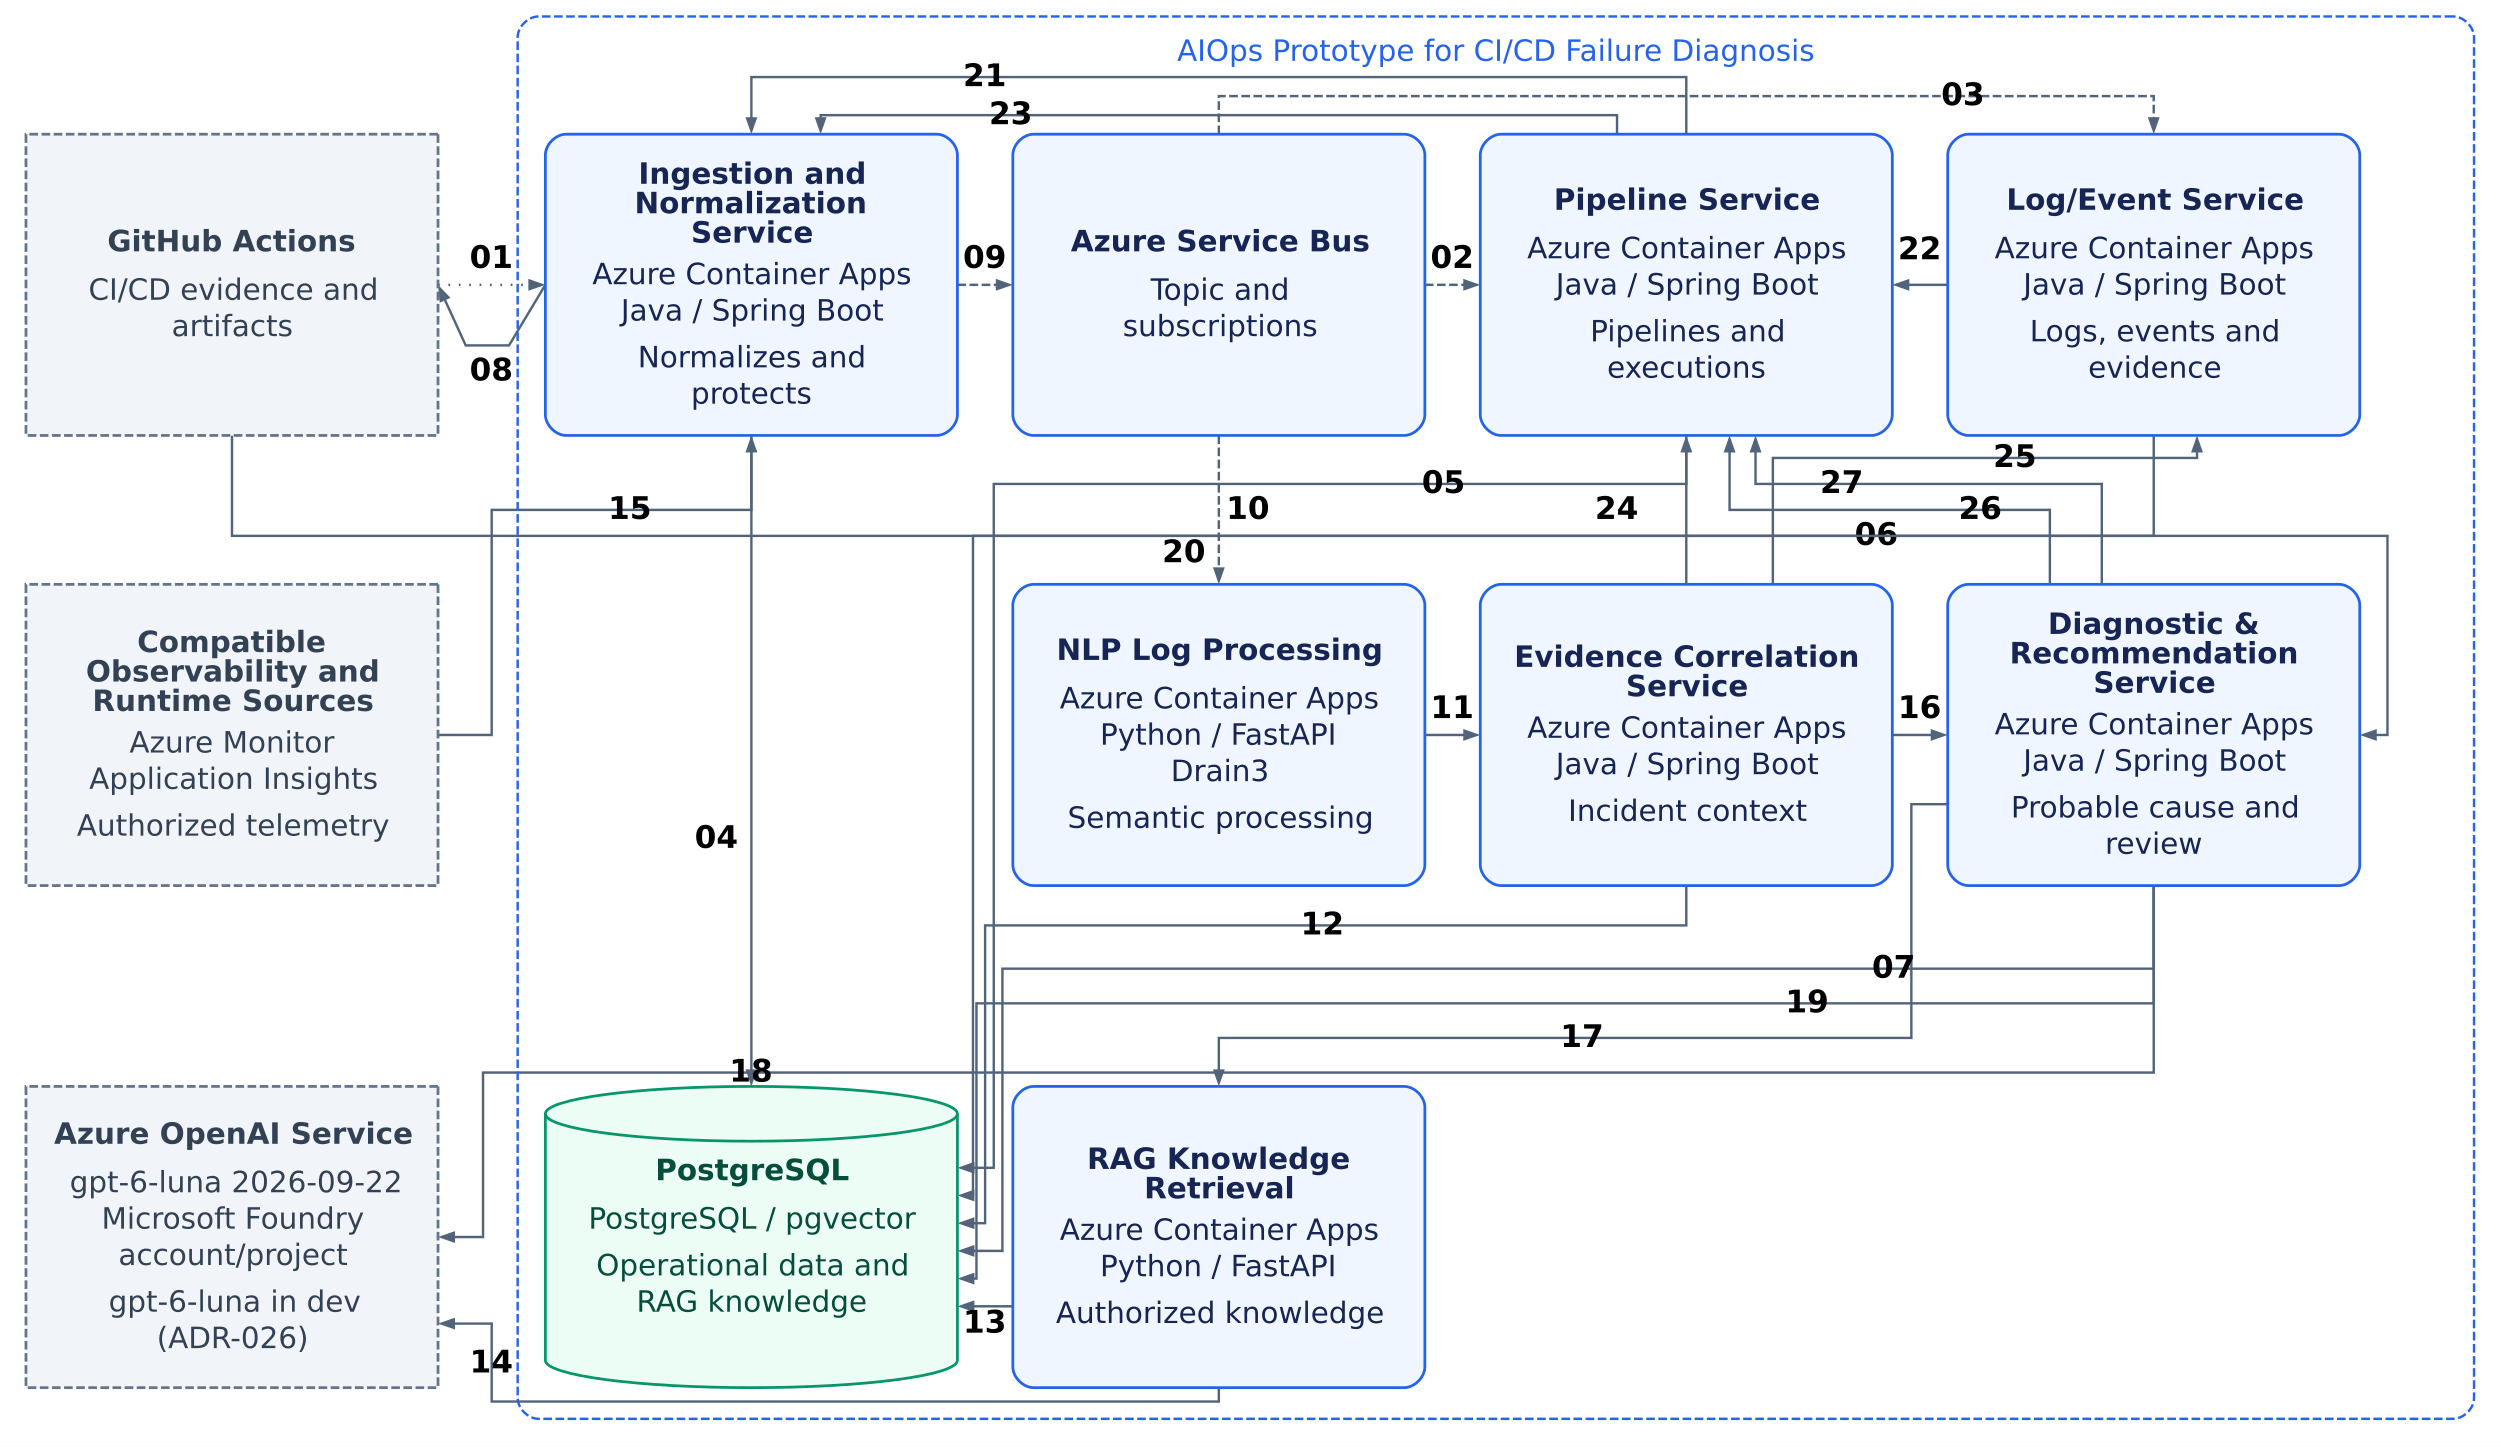
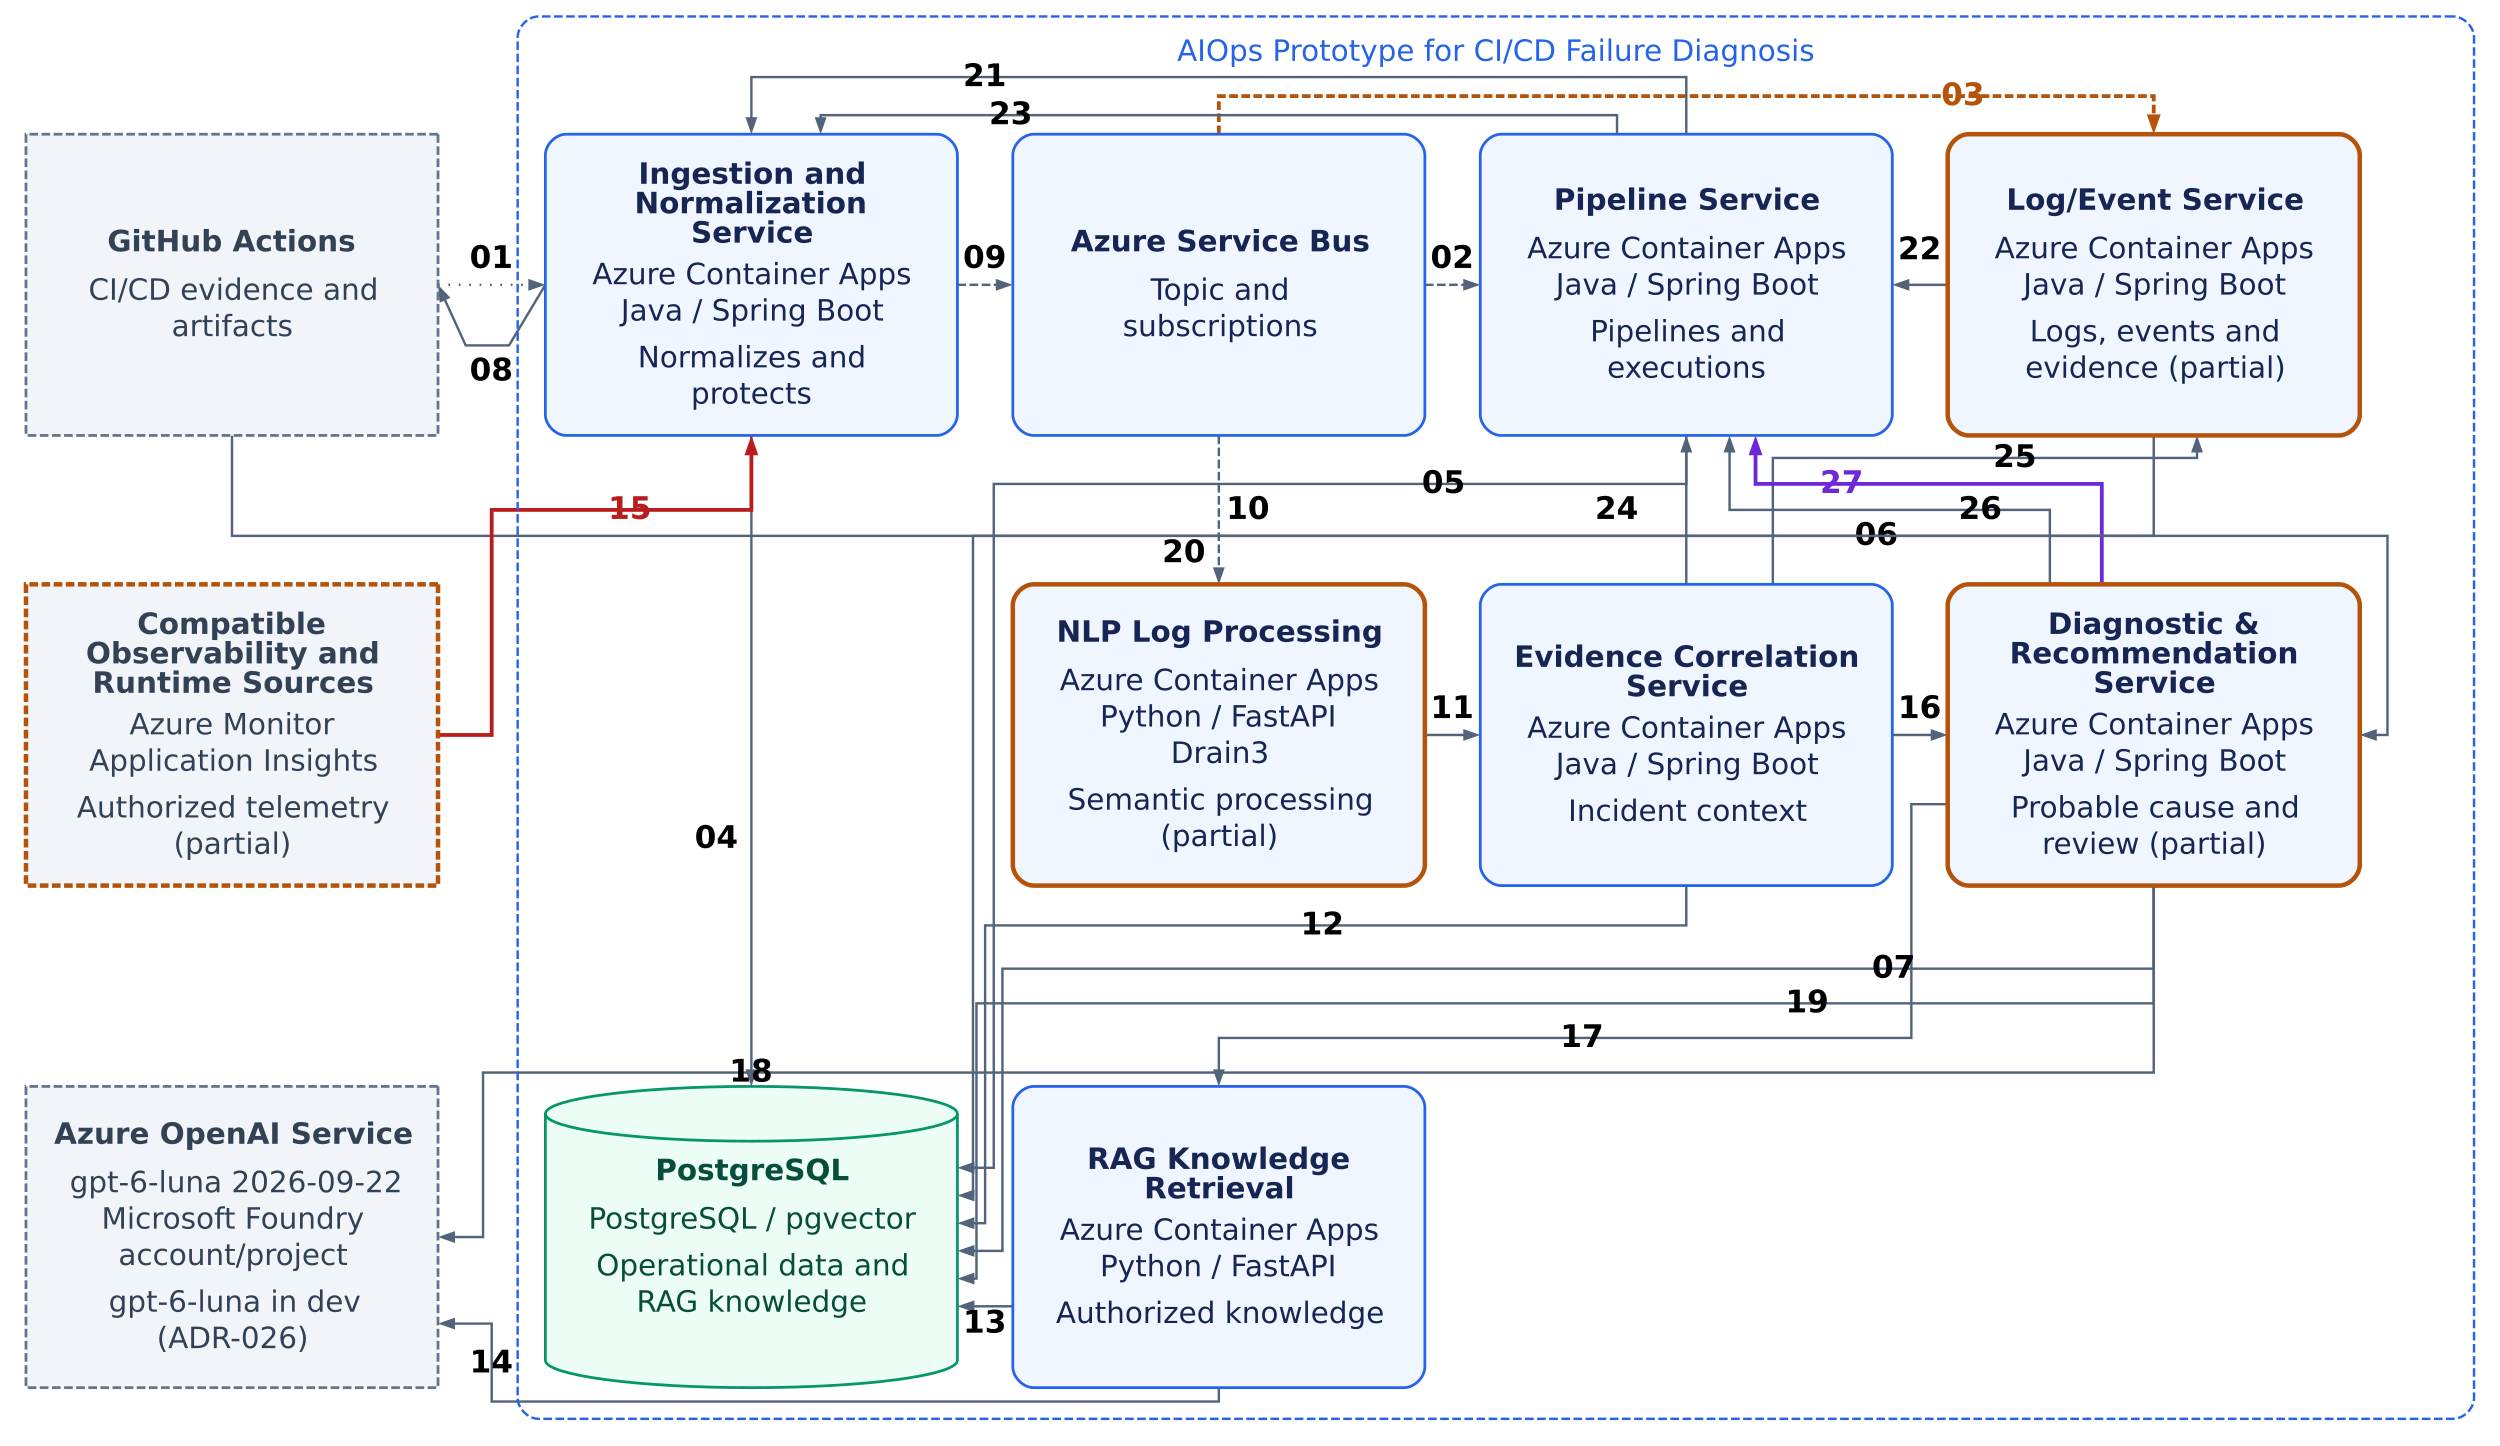
<svg xmlns="http://www.w3.org/2000/svg" xmlns:xlink="http://www.w3.org/1999/xlink" width="24.21cm" height="14.00cm" viewBox="0.00 0.00 1444.00 835.00">
  <g id="graph0" class="graph" transform="scale(1 1) rotate(0) translate(-16 959.5)">
    <polygon fill="white" stroke="none" points="16,-124.5 16,-959.5 1460,-959.5 1460,-124.5 16,-124.5" />
    <g id="rel_ingestion_service_bus" class="edge">
      <g id="a_rel_ingestion_service_bus">
        <a xlink:title="09: Publishes normalized and protected evidence (Azure Service Bus)">
          <path fill="none" stroke="#52647a" stroke-width="1.4" stroke-dasharray="5,2" d="M569,-795C577,-795 585,-795 593,-795" />
          <polygon fill="#52647a" stroke="#52647a" stroke-width="1.4" points="591.88,-797.45 598.88,-795 591.88,-792.55 591.88,-797.45" />
        </a>
      </g>
      <text xml:space="preserve" text-anchor="start" x="572.25" y="-804.77" font-family="DejaVu Sans" font-weight="bold" font-size="18.00">09</text>
    </g>
    <g id="rel_ingestion_postgresql_connector_metadata" class="edge">
      <g id="a_rel_ingestion_postgresql_connector_metadata">
        <a xlink:title="04: Persists connector metadata and durable capture/publication ledger with temporary protected output bytes; no credential values (PostgreSQL)">
          <path fill="none" stroke="#52647a" stroke-width="1.4" d="M450,-708C450,-585.33 450,-462.67 450,-340" />
          <polygon fill="#52647a" stroke="#52647a" stroke-width="1.4" points="452.45,-341.12 450,-334.12 447.55,-341.12 452.45,-341.12" />
        </a>
      </g>
      <text xml:space="preserve" text-anchor="start" x="417.25" y="-469.77" font-family="DejaVu Sans" font-weight="bold" font-size="18.00">04</text>
    </g>
    <g id="rel_ingestion_github_actions_read" class="edge">
      <g id="a_rel_ingestion_github_actions_read">
-         <a xlink:title="08: Retrieves authorized logs, artifacts and metadata (GitHub API/HTTPS)">
+         <a xlink:title="08: Retrieves authorized run metadata, jobs and logs (GitHub API/HTTPS)">
          <path fill="none" stroke="#52647a" stroke-width="1.4" d="M331,-795C324,-783.33 317,-771.67 310,-760 301.67,-760 293.33,-760 285,-760 280.77,-769.24 276.55,-778.48 272.33,-787.72" />
          <polygon fill="#52647a" stroke="#52647a" stroke-width="1.4" points="270.56,-785.69 269.88,-793.07 275.02,-787.73 270.56,-785.69" />
        </a>
      </g>
      <text xml:space="preserve" text-anchor="start" x="287.25" y="-739.77" font-family="DejaVu Sans" font-weight="bold" font-size="18.00">08</text>
    </g>
    <g id="rel_service_bus_pipeline_service" class="edge">
      <g id="a_rel_service_bus_pipeline_service">
        <a xlink:title="02: Delivers execution events to register pipeline context (Azure Service Bus)">
          <path fill="none" stroke="#52647a" stroke-width="1.4" stroke-dasharray="5,2" d="M839,-795C847,-795 855,-795 863,-795" />
          <polygon fill="#52647a" stroke="#52647a" stroke-width="1.4" points="861.88,-797.45 868.88,-795 861.88,-792.55 861.88,-797.45" />
        </a>
      </g>
      <text xml:space="preserve" text-anchor="start" x="842.25" y="-804.77" font-family="DejaVu Sans" font-weight="bold" font-size="18.00">02</text>
    </g>
    <g id="rel_service_bus_log_event_service" class="edge">
      <g id="a_rel_service_bus_log_event_service">
-         <a xlink:title="03: Delivers normalized evidence for registration and querying (Azure Service Bus)">
-           <path fill="none" stroke="#52647a" stroke-width="1.4" stroke-dasharray="5,2" d="M720,-882C720,-889.33 720,-896.67 720,-904 900,-904 1080,-904 1260,-904 1260,-899.33 1260,-894.67 1260,-890" />
-           <polygon fill="#52647a" stroke="#52647a" stroke-width="1.4" points="1262.45,-891.12 1260,-884.12 1257.55,-891.12 1262.45,-891.12" />
-         </a>
-       </g>
-       <text xml:space="preserve" text-anchor="start" x="1137.25" y="-898.77" font-family="DejaVu Sans" font-weight="bold" font-size="18.00">03</text>
+         <a xlink:title="03: Delivers normalized evidence for registration and querying (Azure Service Bus · partial)">
+           <path fill="none" stroke="#b45309" stroke-width="2.2" stroke-dasharray="5,2" d="M720,-882C720,-889.33 720,-896.67 720,-904 900,-904 1080,-904 1260,-904 1260,-899.33 1260,-894.67 1260,-890" />
+           <polygon fill="#b45309" stroke="#b45309" stroke-width="2.2" points="1262.45,-892.33 1260,-885.33 1257.55,-892.33 1262.45,-892.33" />
+         </a>
+       </g>
+       <text xml:space="preserve" text-anchor="start" x="1137.25" y="-898.77" font-family="DejaVu Sans" font-weight="bold" font-size="18.00" fill="#b45309">03</text>
    </g>
    <g id="rel_service_bus_nlp" class="edge">
      <g id="a_rel_service_bus_nlp">
        <a xlink:title="10: Delivers normalized events for processing (Azure Service Bus)">
          <path fill="none" stroke="#52647a" stroke-width="1.4" stroke-dasharray="5,2" d="M720,-708C720,-682 720,-656 720,-630" />
          <polygon fill="#52647a" stroke="#52647a" stroke-width="1.4" points="722.45,-631.12 720,-624.12 717.55,-631.12 722.45,-631.12" />
        </a>
      </g>
      <text xml:space="preserve" text-anchor="start" x="724.25" y="-659.77" font-family="DejaVu Sans" font-weight="bold" font-size="18.00">10</text>
    </g>
    <g id="rel_pipeline_ingestion_github_access" class="edge">
      <g id="a_rel_pipeline_ingestion_github_access">
        <a xlink:title="21: Requests verified user access and workflow metadata without GitHub credentials; synchronizes workflow capture scopes (REST/HTTPS)">
          <path fill="none" stroke="#52647a" stroke-width="1.4" d="M990,-882C990,-893 990,-904 990,-915 810,-915 630,-915 450,-915 450,-906.67 450,-898.33 450,-890" />
          <polygon fill="#52647a" stroke="#52647a" stroke-width="1.4" points="452.45,-891.12 450,-884.12 447.55,-891.12 452.45,-891.12" />
        </a>
      </g>
      <text xml:space="preserve" text-anchor="start" x="572.25" y="-909.77" font-family="DejaVu Sans" font-weight="bold" font-size="18.00">21</text>
    </g>
    <g id="rel_pipeline_ingestion_machine_scope" class="edge">
      <g id="a_rel_pipeline_ingestion_machine_scope">
        <a xlink:title="23: Verifies current machine permission for an exact protected evidence capture scope (REST/HTTPS)">
          <path fill="none" stroke="#52647a" stroke-width="1.4" d="M950,-882C950,-885.67 950,-889.33 950,-893 796.67,-893 643.33,-893 490,-893 490,-892 490,-891 490,-890" />
          <polygon fill="#52647a" stroke="#52647a" stroke-width="1.4" points="492.45,-891.12 490,-884.12 487.55,-891.12 492.45,-891.12" />
        </a>
      </g>
      <text xml:space="preserve" text-anchor="start" x="587.25" y="-887.77" font-family="DejaVu Sans" font-weight="bold" font-size="18.00">23</text>
    </g>
    <g id="rel_pipeline_service_postgresql" class="edge">
      <g id="a_rel_pipeline_service_postgresql">
        <a xlink:title="05: Persists pipelines, stages, states and execution metadata (PostgreSQL)">
          <path fill="none" stroke="#52647a" stroke-width="1.4" d="M990,-708C990,-698.67 990,-689.33 990,-680 856.67,-680 723.33,-680 590,-680 590,-548.33 590,-416.67 590,-285 585.67,-285 581.33,-285 577,-285" />
          <polygon fill="#52647a" stroke="#52647a" stroke-width="1.4" points="578.12,-282.55 571.12,-285 578.12,-287.45 578.12,-282.55" />
        </a>
      </g>
      <text xml:space="preserve" text-anchor="start" x="837.25" y="-674.77" font-family="DejaVu Sans" font-weight="bold" font-size="18.00">05</text>
    </g>
    <g id="rel_log_event_pipeline_operational_evidence" class="edge">
      <g id="a_rel_log_event_pipeline_operational_evidence">
        <a xlink:title="22: Checks committed operational membership before evidence registration (REST/HTTPS)">
          <path fill="none" stroke="#52647a" stroke-width="1.4" d="M1141,-795C1133,-795 1125,-795 1117,-795" />
          <polygon fill="#52647a" stroke="#52647a" stroke-width="1.4" points="1118.12,-792.55 1111.12,-795 1118.12,-797.45 1118.12,-792.55" />
        </a>
      </g>
      <text xml:space="preserve" text-anchor="start" x="1112.25" y="-809.77" font-family="DejaVu Sans" font-weight="bold" font-size="18.00">22</text>
    </g>
    <g id="rel_log_event_service_postgresql" class="edge">
      <g id="a_rel_log_event_service_postgresql">
        <a xlink:title="06: Persists and queries normalized evidence metadata and references (PostgreSQL)">
          <path fill="none" stroke="#52647a" stroke-width="1.4" d="M1260,-708C1260,-688.67 1260,-669.33 1260,-650 1032.67,-650 805.33,-650 578,-650 578,-523 578,-396 578,-269 577.67,-269 577.33,-269 577,-269" />
          <polygon fill="#52647a" stroke="#52647a" stroke-width="1.4" points="578.12,-266.55 571.12,-269 578.12,-271.45 578.12,-266.55" />
        </a>
      </g>
      <text xml:space="preserve" text-anchor="start" x="1087.25" y="-644.77" font-family="DejaVu Sans" font-weight="bold" font-size="18.00">06</text>
    </g>
    <g id="rel_nlp_correlation" class="edge">
      <g id="a_rel_nlp_correlation">
        <a xlink:title="11: Delivers logs and processed evidence for correlation (REST/HTTPS)">
          <path fill="none" stroke="#52647a" stroke-width="1.4" d="M839,-535C847,-535 855,-535 863,-535" />
          <polygon fill="#52647a" stroke="#52647a" stroke-width="1.4" points="861.88,-537.45 868.88,-535 861.88,-532.55 861.88,-537.45" />
        </a>
      </g>
      <text xml:space="preserve" text-anchor="start" x="842.25" y="-544.77" font-family="DejaVu Sans" font-weight="bold" font-size="18.00">11</text>
    </g>
    <g id="rel_correlation_pipeline_operational_references" class="edge">
      <g id="a_rel_correlation_pipeline_operational_references">
        <a xlink:title="24: Checks current scope and committed ORIGIN membership before correlation (REST/HTTPS)">
          <path fill="none" stroke="#52647a" stroke-width="1.4" d="M990,-622C990,-648 990,-674 990,-700" />
          <polygon fill="#52647a" stroke="#52647a" stroke-width="1.4" points="987.55,-698.88 990,-705.88 992.45,-698.88 987.55,-698.88" />
        </a>
      </g>
      <text xml:space="preserve" text-anchor="start" x="937.25" y="-659.77" font-family="DejaVu Sans" font-weight="bold" font-size="18.00">24</text>
    </g>
    <g id="rel_correlation_log_event_evidence_membership" class="edge">
      <g id="a_rel_correlation_log_event_evidence_membership">
        <a xlink:title="25: Verifies committed evidence membership in the authorized capture and attempt (REST/HTTPS)">
          <path fill="none" stroke="#52647a" stroke-width="1.4" d="M1040,-622C1040,-646.33 1040,-670.67 1040,-695 1121.67,-695 1203.33,-695 1285,-695 1285,-696.67 1285,-698.33 1285,-700" />
          <polygon fill="#52647a" stroke="#52647a" stroke-width="1.4" points="1282.55,-698.88 1285,-705.88 1287.45,-698.88 1282.55,-698.88" />
        </a>
      </g>
      <text xml:space="preserve" text-anchor="start" x="1167.25" y="-689.77" font-family="DejaVu Sans" font-weight="bold" font-size="18.00">25</text>
    </g>
    <g id="rel_correlation_recommendation" class="edge">
      <g id="a_rel_correlation_recommendation">
        <a xlink:title="16: Delivers correlated incident context for assisted diagnosis (REST/HTTPS)">
          <path fill="none" stroke="#52647a" stroke-width="1.4" d="M1109,-535C1117,-535 1125,-535 1133,-535" />
          <polygon fill="#52647a" stroke="#52647a" stroke-width="1.4" points="1131.88,-537.45 1138.88,-535 1131.88,-532.55 1131.88,-537.45" />
        </a>
      </g>
      <text xml:space="preserve" text-anchor="start" x="1112.25" y="-544.77" font-family="DejaVu Sans" font-weight="bold" font-size="18.00">16</text>
    </g>
    <g id="rel_correlation_postgresql" class="edge">
      <g id="a_rel_correlation_postgresql">
        <a xlink:title="12: Records correlated context and traceability (PostgreSQL)">
          <path fill="none" stroke="#52647a" stroke-width="1.4" d="M990,-448C990,-440.33 990,-432.67 990,-425 855,-425 720,-425 585,-425 585,-367.67 585,-310.33 585,-253 582.33,-253 579.67,-253 577,-253" />
          <polygon fill="#52647a" stroke="#52647a" stroke-width="1.4" points="578.12,-250.55 571.12,-253 578.12,-255.45 578.12,-250.55" />
        </a>
      </g>
      <text xml:space="preserve" text-anchor="start" x="767.25" y="-419.77" font-family="DejaVu Sans" font-weight="bold" font-size="18.00">12</text>
    </g>
    <g id="rel_recommendation_pipeline_diagnosis_entitlement" class="edge">
      <g id="a_rel_recommendation_pipeline_diagnosis_entitlement">
        <a xlink:title="26: Resolves the user's diagnosis read entitlement and the incident's ORIGIN execution (REST/HTTPS)">
          <path fill="none" stroke="#52647a" stroke-width="1.4" d="M1200,-622C1200,-636.33 1200,-650.67 1200,-665 1138.33,-665 1076.67,-665 1015,-665 1015,-676.67 1015,-688.33 1015,-700" />
          <polygon fill="#52647a" stroke="#52647a" stroke-width="1.4" points="1012.55,-698.88 1015,-705.88 1017.45,-698.88 1012.55,-698.88" />
        </a>
      </g>
      <text xml:space="preserve" text-anchor="start" x="1147.25" y="-659.77" font-family="DejaVu Sans" font-weight="bold" font-size="18.00">26</text>
    </g>
    <g id="rel_recommendation_pipeline_diagnosis_summary" class="edge">
      <g id="a_rel_recommendation_pipeline_diagnosis_summary">
-         <a xlink:title="27: Projects the incident diagnosis summary into Pipeline's incident queue read model (REST/HTTPS)">
-           <path fill="none" stroke="#52647a" stroke-width="1.4" d="M1230,-622C1230,-641.33 1230,-660.67 1230,-680 1163.33,-680 1096.67,-680 1030,-680 1030,-686.67 1030,-693.33 1030,-700" />
-           <polygon fill="#52647a" stroke="#52647a" stroke-width="1.4" points="1027.55,-698.88 1030,-705.88 1032.45,-698.88 1027.55,-698.88" />
-         </a>
-       </g>
-       <text xml:space="preserve" text-anchor="start" x="1067.25" y="-674.77" font-family="DejaVu Sans" font-weight="bold" font-size="18.00">27</text>
+         <a xlink:title="27: Projects the incident diagnosis summary into Pipeline's incident queue read model (REST/HTTPS · differs)">
+           <path fill="none" stroke="#6d28d9" stroke-width="2.2" d="M1230,-622C1230,-641.33 1230,-660.67 1230,-680 1163.33,-680 1096.67,-680 1030,-680 1030,-686.67 1030,-693.33 1030,-700" />
+           <polygon fill="#6d28d9" stroke="#6d28d9" stroke-width="2.2" points="1027.55,-697.67 1030,-704.67 1032.45,-697.67 1027.55,-697.67" />
+         </a>
+       </g>
+       <text xml:space="preserve" text-anchor="start" x="1067.25" y="-674.77" font-family="DejaVu Sans" font-weight="bold" font-size="18.00" fill="#6d28d9">27</text>
    </g>
    <g id="rel_recommendation_rag" class="edge">
      <g id="a_rel_recommendation_rag">
        <a xlink:title="17: Requests authorized contextual knowledge for the incident (REST/HTTPS)">
          <path fill="none" stroke="#52647a" stroke-width="1.4" d="M1141,-495C1134,-495 1127,-495 1120,-495 1120,-450 1120,-405 1120,-360 986.67,-360 853.33,-360 720,-360 720,-353.33 720,-346.67 720,-340" />
          <polygon fill="#52647a" stroke="#52647a" stroke-width="1.4" points="722.45,-341.12 720,-334.12 717.55,-341.12 722.45,-341.12" />
        </a>
      </g>
      <text xml:space="preserve" text-anchor="start" x="917.25" y="-354.77" font-family="DejaVu Sans" font-weight="bold" font-size="18.00">17</text>
    </g>
    <g id="rel_recommendation_service_postgresql" class="edge">
      <g id="a_rel_recommendation_service_postgresql">
-         <a xlink:title="07: Persists diagnosis, recommendations and evidence links (PostgreSQL)">
+         <a xlink:title="07: Persists diagnoses with their recommendation and cited evidence (PostgreSQL)">
          <path fill="none" stroke="#52647a" stroke-width="1.4" d="M1260,-448C1260,-432 1260,-416 1260,-400 1038.33,-400 816.67,-400 595,-400 595,-345.67 595,-291.33 595,-237 589,-237 583,-237 577,-237" />
          <polygon fill="#52647a" stroke="#52647a" stroke-width="1.4" points="578.12,-234.55 571.12,-237 578.12,-239.45 578.12,-234.55" />
        </a>
      </g>
      <text xml:space="preserve" text-anchor="start" x="1097.25" y="-394.77" font-family="DejaVu Sans" font-weight="bold" font-size="18.00">07</text>
    </g>
    <g id="rel_human_review_postgresql" class="edge">
      <g id="a_rel_human_review_postgresql">
        <a xlink:title="19: Persists human review decisions and traceability (PostgreSQL)">
          <path fill="none" stroke="#52647a" stroke-width="1.4" d="M1260,-448C1260,-425.33 1260,-402.67 1260,-380 1033.33,-380 806.67,-380 580,-380 580,-327 580,-274 580,-221 579,-221 578,-221 577,-221" />
          <polygon fill="#52647a" stroke="#52647a" stroke-width="1.4" points="578.12,-218.55 571.12,-221 578.12,-223.45 578.12,-218.55" />
        </a>
      </g>
      <text xml:space="preserve" text-anchor="start" x="1047.25" y="-374.77" font-family="DejaVu Sans" font-weight="bold" font-size="18.00">19</text>
    </g>
    <g id="rel_recommendation_llm" class="edge">
      <g id="a_rel_recommendation_llm">
        <a xlink:title="18: Requests diagnostic inference with sanitized evidence and RAG context (Azure OpenAI API/HTTPS)">
          <path fill="none" stroke="#52647a" stroke-width="1.4" d="M1260,-448C1260,-412 1260,-376 1260,-340 938.33,-340 616.67,-340 295,-340 295,-308.33 295,-276.67 295,-245 289,-245 283,-245 277,-245" />
          <polygon fill="#52647a" stroke="#52647a" stroke-width="1.4" points="278.12,-242.55 271.12,-245 278.12,-247.45 278.12,-242.55" />
        </a>
      </g>
      <text xml:space="preserve" text-anchor="start" x="437.25" y="-334.77" font-family="DejaVu Sans" font-weight="bold" font-size="18.00">18</text>
    </g>
    <g id="rel_rag_pgvector" class="edge">
      <g id="a_rel_rag_pgvector">
        <a xlink:title="13: Retrieves semantically related operational knowledge (PostgreSQL/pgvector)">
          <path fill="none" stroke="#52647a" stroke-width="1.4" d="M601,-205C593,-205 585,-205 577,-205" />
          <polygon fill="#52647a" stroke="#52647a" stroke-width="1.4" points="578.12,-202.55 571.12,-205 578.12,-207.45 578.12,-202.55" />
        </a>
      </g>
      <text xml:space="preserve" text-anchor="start" x="572.25" y="-189.78" font-family="DejaVu Sans" font-weight="bold" font-size="18.00">13</text>
    </g>
    <g id="rel_rag_embeddings" class="edge">
      <g id="a_rel_rag_embeddings">
        <a xlink:title="14: Generates compatible document and query embeddings (Azure OpenAI API v1/HTTPS)">
          <path fill="none" stroke="#52647a" stroke-width="1.4" d="M720,-158C720,-155.33 720,-152.67 720,-150 580,-150 440,-150 300,-150 300,-165 300,-180 300,-195 292.33,-195 284.67,-195 277,-195" />
          <polygon fill="#52647a" stroke="#52647a" stroke-width="1.4" points="278.12,-192.55 271.12,-195 278.12,-197.45 278.12,-192.55" />
        </a>
      </g>
      <text xml:space="preserve" text-anchor="start" x="287.25" y="-166.78" font-family="DejaVu Sans" font-weight="bold" font-size="18.00">14</text>
    </g>
    <g id="rel_github_actions_ingestion_event" class="edge">
      <g id="a_rel_github_actions_ingestion_event">
        <a xlink:title="01: Emits authorized workflow events (HTTPS/Webhook)">
          <path fill="none" stroke="#52647a" stroke-width="1.4" stroke-dasharray="1,5" d="M269,-795C287,-795 305,-795 323,-795" />
          <polygon fill="#52647a" stroke="#52647a" stroke-width="1.4" points="321.88,-797.45 328.88,-795 321.88,-792.55 321.88,-797.45" />
        </a>
      </g>
      <text xml:space="preserve" text-anchor="start" x="287.25" y="-804.77" font-family="DejaVu Sans" font-weight="bold" font-size="18.00">01</text>
    </g>
    <g id="rel_github_actions_diagnostic" class="edge">
      <g id="a_rel_github_actions_diagnostic">
        <a xlink:title="20: Queries diagnostic_output to publish the workflow artifact (REST/HTTPS)">
          <path fill="none" stroke="#52647a" stroke-width="1.4" d="M150,-708C150,-688.67 150,-669.33 150,-650 565,-650 980,-650 1395,-650 1395,-611.67 1395,-573.33 1395,-535 1392.33,-535 1389.67,-535 1387,-535" />
          <polygon fill="#52647a" stroke="#52647a" stroke-width="1.4" points="1388.12,-532.55 1381.12,-535 1388.12,-537.45 1388.12,-532.55" />
        </a>
      </g>
      <text xml:space="preserve" text-anchor="start" x="687.25" y="-634.77" font-family="DejaVu Sans" font-weight="bold" font-size="18.00">20</text>
    </g>
    <g id="rel_observability_sources_ingestion" class="edge">
      <g id="a_rel_observability_sources_ingestion">
-         <a xlink:title="15: Provides authorized telemetry and operational evidence (REST/HTTPS)">
-           <path fill="none" stroke="#52647a" stroke-width="1.4" d="M269,-535C279.33,-535 289.67,-535 300,-535 300,-578.33 300,-621.67 300,-665 350,-665 400,-665 450,-665 450,-676.67 450,-688.33 450,-700" />
-           <polygon fill="#52647a" stroke="#52647a" stroke-width="1.4" points="447.55,-698.88 450,-705.88 452.45,-698.88 447.55,-698.88" />
-         </a>
-       </g>
-       <text xml:space="preserve" text-anchor="start" x="367.25" y="-659.77" font-family="DejaVu Sans" font-weight="bold" font-size="18.00">15</text>
+         <a xlink:title="15: Provides authorized telemetry and operational evidence (REST/HTTPS · not implemented)">
+           <path fill="none" stroke="#b91c1c" stroke-width="2.2" d="M269,-535C279.33,-535 289.67,-535 300,-535 300,-578.33 300,-621.67 300,-665 350,-665 400,-665 450,-665 450,-676.67 450,-688.33 450,-700" />
+           <polygon fill="#b91c1c" stroke="#b91c1c" stroke-width="2.2" points="447.55,-697.67 450,-704.67 452.45,-697.67 447.55,-697.67" />
+         </a>
+       </g>
+       <text xml:space="preserve" text-anchor="start" x="367.25" y="-659.77" font-family="DejaVu Sans" font-weight="bold" font-size="18.00" fill="#b91c1c">15</text>
    </g>
    <g id="node1" class="node">
      <path fill="none" stroke="#2563eb" stroke-width="1.4" stroke-dasharray="5,2" d="M1433,-950C1433,-950 327,-950 327,-950 321,-950 315,-944 315,-938 315,-938 315,-152 315,-152 315,-146 321,-140 327,-140 327,-140 1433,-140 1433,-140 1439,-140 1445,-146 1445,-152 1445,-152 1445,-938 1445,-938 1445,-944 1439,-950 1433,-950" />
    </g>
    <g id="node2" class="node">
      <text xml:space="preserve" text-anchor="middle" x="880" y="-924.35" font-family="DejaVu Sans" font-size="17.00" fill="#2563eb">AIOps Prototype for CI/CD Failure Diagnosis</text>
    </g>
    <g id="node3" class="node">
      <g id="a_node3">
        <a xlink:title="Ingestion and Normalization Service | authorized_capture">
          <path fill="#eff6ff" stroke="#2563eb" stroke-width="1.6" d="M557,-882C557,-882 343,-882 343,-882 337,-882 331,-876 331,-870 331,-870 331,-720 331,-720 331,-714 337,-708 343,-708 343,-708 557,-708 557,-708 563,-708 569,-714 569,-720 569,-720 569,-870 569,-870 569,-876 563,-882 557,-882" />
          <text xml:space="preserve" text-anchor="start" x="384.75" y="-853.35" font-family="DejaVu Sans" font-weight="bold" font-size="17.00" fill="#172554">Ingestion and</text>
          <text xml:space="preserve" text-anchor="start" x="382.5" y="-836.35" font-family="DejaVu Sans" font-weight="bold" font-size="17.00" fill="#172554">Normalization</text>
          <text xml:space="preserve" text-anchor="start" x="415.12" y="-819.35" font-family="DejaVu Sans" font-weight="bold" font-size="17.00" fill="#172554">Service</text>
          <text xml:space="preserve" text-anchor="start" x="358.12" y="-795.35" font-family="DejaVu Sans" font-size="17.00" fill="#172554">Azure Container Apps</text>
          <text xml:space="preserve" text-anchor="start" x="374.62" y="-774.35" font-family="DejaVu Sans" font-size="17.00" fill="#172554">Java / Spring Boot</text>
          <text xml:space="preserve" text-anchor="start" x="384.38" y="-747.35" font-family="DejaVu Sans" font-size="17.00" fill="#172554">Normalizes and</text>
          <text xml:space="preserve" text-anchor="start" x="415.12" y="-726.35" font-family="DejaVu Sans" font-size="17.00" fill="#172554">protects</text>
        </a>
      </g>
    </g>
    <g id="node4" class="node">
      <g id="a_node4">
        <a xlink:title="Azure Service Bus | persistent_asynchronous_messaging">
          <path fill="#eff6ff" stroke="#2563eb" stroke-width="1.6" d="M827,-882C827,-882 613,-882 613,-882 607,-882 601,-876 601,-870 601,-870 601,-720 601,-720 601,-714 607,-708 613,-708 613,-708 827,-708 827,-708 833,-708 839,-714 839,-720 839,-720 839,-870 839,-870 839,-876 833,-882 827,-882" />
          <text xml:space="preserve" text-anchor="start" x="634.5" y="-814.35" font-family="DejaVu Sans" font-weight="bold" font-size="17.00" fill="#172554">Azure Service Bus</text>
          <text xml:space="preserve" text-anchor="start" x="680.62" y="-786.35" font-family="DejaVu Sans" font-size="17.00" fill="#172554">Topic and</text>
          <text xml:space="preserve" text-anchor="start" x="664.5" y="-765.35" font-family="DejaVu Sans" font-size="17.00" fill="#172554">subscriptions</text>
        </a>
      </g>
    </g>
    <g id="node5" class="node">
      <g id="a_node5">
        <a xlink:title="Pipeline Service | register_pipeline">
          <path fill="#eff6ff" stroke="#2563eb" stroke-width="1.6" d="M1097,-882C1097,-882 883,-882 883,-882 877,-882 871,-876 871,-870 871,-870 871,-720 871,-720 871,-714 877,-708 883,-708 883,-708 1097,-708 1097,-708 1103,-708 1109,-714 1109,-720 1109,-720 1109,-870 1109,-870 1109,-876 1103,-882 1097,-882" />
          <text xml:space="preserve" text-anchor="start" x="913.5" y="-838.35" font-family="DejaVu Sans" font-weight="bold" font-size="17.00" fill="#172554">Pipeline Service</text>
          <text xml:space="preserve" text-anchor="start" x="898.12" y="-810.35" font-family="DejaVu Sans" font-size="17.00" fill="#172554">Azure Container Apps</text>
          <text xml:space="preserve" text-anchor="start" x="914.62" y="-789.35" font-family="DejaVu Sans" font-size="17.00" fill="#172554">Java / Spring Boot</text>
          <text xml:space="preserve" text-anchor="start" x="934.5" y="-762.35" font-family="DejaVu Sans" font-size="17.00" fill="#172554">Pipelines and</text>
          <text xml:space="preserve" text-anchor="start" x="944.25" y="-741.35" font-family="DejaVu Sans" font-size="17.00" fill="#172554">executions</text>
        </a>
      </g>
    </g>
    <g id="node6" class="node">
      <g id="a_node6">
        <a xlink:title="Log/Event Service | register_normalized_evidence">
-           <path fill="#eff6ff" stroke="#2563eb" stroke-width="1.6" d="M1367,-882C1367,-882 1153,-882 1153,-882 1147,-882 1141,-876 1141,-870 1141,-870 1141,-720 1141,-720 1141,-714 1147,-708 1153,-708 1153,-708 1367,-708 1367,-708 1373,-708 1379,-714 1379,-720 1379,-720 1379,-870 1379,-870 1379,-876 1373,-882 1367,-882" />
+           <path fill="#eff6ff" stroke="#b45309" stroke-width="2.6" d="M1367,-882C1367,-882 1153,-882 1153,-882 1147,-882 1141,-876 1141,-870 1141,-870 1141,-720 1141,-720 1141,-714 1147,-708 1153,-708 1153,-708 1367,-708 1367,-708 1373,-708 1379,-714 1379,-720 1379,-720 1379,-870 1379,-870 1379,-876 1373,-882 1367,-882" />
          <text xml:space="preserve" text-anchor="start" x="1174.88" y="-838.35" font-family="DejaVu Sans" font-weight="bold" font-size="17.00" fill="#172554">Log/Event Service</text>
          <text xml:space="preserve" text-anchor="start" x="1168.12" y="-810.35" font-family="DejaVu Sans" font-size="17.00" fill="#172554">Azure Container Apps</text>
          <text xml:space="preserve" text-anchor="start" x="1184.62" y="-789.35" font-family="DejaVu Sans" font-size="17.00" fill="#172554">Java / Spring Boot</text>
          <text xml:space="preserve" text-anchor="start" x="1188.38" y="-762.35" font-family="DejaVu Sans" font-size="17.00" fill="#172554">Logs, events and</text>
-           <text xml:space="preserve" text-anchor="start" x="1222.12" y="-741.35" font-family="DejaVu Sans" font-size="17.00" fill="#172554">evidence</text>
+           <text xml:space="preserve" text-anchor="start" x="1185.75" y="-741.35" font-family="DejaVu Sans" font-size="17.00" fill="#172554">evidence (partial)</text>
        </a>
      </g>
    </g>
    <g id="node7" class="node">
      <g id="a_node7">
        <a xlink:title="NLP Log Processing | semantic_representation">
-           <path fill="#eff6ff" stroke="#2563eb" stroke-width="1.6" d="M827,-622C827,-622 613,-622 613,-622 607,-622 601,-616 601,-610 601,-610 601,-460 601,-460 601,-454 607,-448 613,-448 613,-448 827,-448 827,-448 833,-448 839,-454 839,-460 839,-460 839,-610 839,-610 839,-616 833,-622 827,-622" />
-           <text xml:space="preserve" text-anchor="start" x="626.25" y="-578.35" font-family="DejaVu Sans" font-weight="bold" font-size="17.00" fill="#172554">NLP Log Processing</text>
-           <text xml:space="preserve" text-anchor="start" x="628.12" y="-550.35" font-family="DejaVu Sans" font-size="17.00" fill="#172554">Azure Container Apps</text>
-           <text xml:space="preserve" text-anchor="start" x="651.38" y="-529.35" font-family="DejaVu Sans" font-size="17.00" fill="#172554">Python / FastAPI</text>
-           <text xml:space="preserve" text-anchor="start" x="692.25" y="-508.35" font-family="DejaVu Sans" font-size="17.00" fill="#172554">Drain3</text>
-           <text xml:space="preserve" text-anchor="start" x="632.62" y="-481.35" font-family="DejaVu Sans" font-size="17.00" fill="#172554">Semantic processing</text>
+           <path fill="#eff6ff" stroke="#b45309" stroke-width="2.6" d="M827,-622C827,-622 613,-622 613,-622 607,-622 601,-616 601,-610 601,-610 601,-460 601,-460 601,-454 607,-448 613,-448 613,-448 827,-448 827,-448 833,-448 839,-454 839,-460 839,-460 839,-610 839,-610 839,-616 833,-622 827,-622" />
+           <text xml:space="preserve" text-anchor="start" x="626.25" y="-588.85" font-family="DejaVu Sans" font-weight="bold" font-size="17.00" fill="#172554">NLP Log Processing</text>
+           <text xml:space="preserve" text-anchor="start" x="628.12" y="-560.85" font-family="DejaVu Sans" font-size="17.00" fill="#172554">Azure Container Apps</text>
+           <text xml:space="preserve" text-anchor="start" x="651.38" y="-539.85" font-family="DejaVu Sans" font-size="17.00" fill="#172554">Python / FastAPI</text>
+           <text xml:space="preserve" text-anchor="start" x="692.25" y="-518.85" font-family="DejaVu Sans" font-size="17.00" fill="#172554">Drain3</text>
+           <text xml:space="preserve" text-anchor="start" x="632.62" y="-491.85" font-family="DejaVu Sans" font-size="17.00" fill="#172554">Semantic processing</text>
+           <text xml:space="preserve" text-anchor="start" x="686.25" y="-470.85" font-family="DejaVu Sans" font-size="17.00" fill="#172554">(partial)</text>
        </a>
      </g>
    </g>
    <g id="node8" class="node">
      <g id="a_node8">
        <a xlink:title="Evidence Correlation Service | Process logs semantically and correlate operational evidence of failures identified by GitHub Actions.">
          <path fill="#eff6ff" stroke="#2563eb" stroke-width="1.6" d="M1097,-622C1097,-622 883,-622 883,-622 877,-622 871,-616 871,-610 871,-610 871,-460 871,-460 871,-454 877,-448 883,-448 883,-448 1097,-448 1097,-448 1103,-448 1109,-454 1109,-460 1109,-460 1109,-610 1109,-610 1109,-616 1103,-622 1097,-622" />
          <text xml:space="preserve" text-anchor="start" x="890.62" y="-574.35" font-family="DejaVu Sans" font-weight="bold" font-size="17.00" fill="#172554">Evidence Correlation</text>
          <text xml:space="preserve" text-anchor="start" x="955.12" y="-557.35" font-family="DejaVu Sans" font-weight="bold" font-size="17.00" fill="#172554">Service</text>
          <text xml:space="preserve" text-anchor="start" x="898.12" y="-533.35" font-family="DejaVu Sans" font-size="17.00" fill="#172554">Azure Container Apps</text>
          <text xml:space="preserve" text-anchor="start" x="914.62" y="-512.35" font-family="DejaVu Sans" font-size="17.00" fill="#172554">Java / Spring Boot</text>
          <text xml:space="preserve" text-anchor="start" x="921.75" y="-485.35" font-family="DejaVu Sans" font-size="17.00" fill="#172554">Incident context</text>
        </a>
      </g>
    </g>
    <g id="node9" class="node">
      <g id="a_node9">
        <a xlink:title="Diagnostic &amp; Recommendation Service | generate_initial_recommendations">
-           <path fill="#eff6ff" stroke="#2563eb" stroke-width="1.6" d="M1367,-622C1367,-622 1153,-622 1153,-622 1147,-622 1141,-616 1141,-610 1141,-610 1141,-460 1141,-460 1141,-454 1147,-448 1153,-448 1153,-448 1367,-448 1367,-448 1373,-448 1379,-454 1379,-460 1379,-460 1379,-610 1379,-610 1379,-616 1373,-622 1367,-622" />
+           <path fill="#eff6ff" stroke="#b45309" stroke-width="2.6" d="M1367,-622C1367,-622 1153,-622 1153,-622 1147,-622 1141,-616 1141,-610 1141,-610 1141,-460 1141,-460 1141,-454 1147,-448 1153,-448 1153,-448 1367,-448 1367,-448 1373,-448 1379,-454 1379,-460 1379,-460 1379,-610 1379,-610 1379,-616 1373,-622 1367,-622" />
          <text xml:space="preserve" text-anchor="start" x="1198.88" y="-593.35" font-family="DejaVu Sans" font-weight="bold" font-size="17.00" fill="#172554">Diagnostic &amp;</text>
          <text xml:space="preserve" text-anchor="start" x="1176.75" y="-576.35" font-family="DejaVu Sans" font-weight="bold" font-size="17.00" fill="#172554">Recommendation</text>
          <text xml:space="preserve" text-anchor="start" x="1225.12" y="-559.35" font-family="DejaVu Sans" font-weight="bold" font-size="17.00" fill="#172554">Service</text>
          <text xml:space="preserve" text-anchor="start" x="1168.12" y="-535.35" font-family="DejaVu Sans" font-size="17.00" fill="#172554">Azure Container Apps</text>
          <text xml:space="preserve" text-anchor="start" x="1184.62" y="-514.35" font-family="DejaVu Sans" font-size="17.00" fill="#172554">Java / Spring Boot</text>
          <text xml:space="preserve" text-anchor="start" x="1177.5" y="-487.35" font-family="DejaVu Sans" font-size="17.00" fill="#172554">Probable cause and</text>
-           <text xml:space="preserve" text-anchor="start" x="1231.88" y="-466.35" font-family="DejaVu Sans" font-size="17.00" fill="#172554">review</text>
+           <text xml:space="preserve" text-anchor="start" x="1195.5" y="-466.35" font-family="DejaVu Sans" font-size="17.00" fill="#172554">review (partial)</text>
        </a>
      </g>
    </g>
    <g id="node10" class="node">
      <g id="a_node10">
        <a xlink:title="RAG Knowledge Retrieval | retrieve_authorized_knowledge">
          <path fill="#eff6ff" stroke="#2563eb" stroke-width="1.6" d="M827,-332C827,-332 613,-332 613,-332 607,-332 601,-326 601,-320 601,-320 601,-170 601,-170 601,-164 607,-158 613,-158 613,-158 827,-158 827,-158 833,-158 839,-164 839,-170 839,-170 839,-320 839,-320 839,-326 833,-332 827,-332" />
          <text xml:space="preserve" text-anchor="start" x="643.88" y="-284.35" font-family="DejaVu Sans" font-weight="bold" font-size="17.00" fill="#172554">RAG Knowledge</text>
          <text xml:space="preserve" text-anchor="start" x="676.88" y="-267.35" font-family="DejaVu Sans" font-weight="bold" font-size="17.00" fill="#172554">Retrieval</text>
          <text xml:space="preserve" text-anchor="start" x="628.12" y="-243.35" font-family="DejaVu Sans" font-size="17.00" fill="#172554">Azure Container Apps</text>
          <text xml:space="preserve" text-anchor="start" x="651.38" y="-222.35" font-family="DejaVu Sans" font-size="17.00" fill="#172554">Python / FastAPI</text>
          <text xml:space="preserve" text-anchor="start" x="625.88" y="-195.35" font-family="DejaVu Sans" font-size="17.00" fill="#172554">Authorized knowledge</text>
        </a>
      </g>
    </g>
    <g id="node11" class="node">
      <g id="a_node11">
        <a xlink:title="PostgreSQL | pipelines">
          <path fill="#ecfdf5" stroke="#059669" stroke-width="1.6" d="M569,-316.18C569,-324.91 515.66,-332 450,-332 384.34,-332 331,-324.91 331,-316.18 331,-316.18 331,-173.82 331,-173.82 331,-165.09 384.34,-158 450,-158 515.66,-158 569,-165.09 569,-173.82 569,-173.82 569,-316.18 569,-316.18" />
          <path fill="none" stroke="#059669" stroke-width="1.6" d="M569,-316.18C569,-307.45 515.66,-300.36 450,-300.36 384.34,-300.36 331,-307.45 331,-316.18" />
          <text xml:space="preserve" text-anchor="start" x="394.5" y="-277.85" font-family="DejaVu Sans" font-weight="bold" font-size="17.00" fill="#064e3b">PostgreSQL</text>
          <text xml:space="preserve" text-anchor="start" x="355.88" y="-249.85" font-family="DejaVu Sans" font-size="17.00" fill="#064e3b">PostgreSQL / pgvector</text>
          <text xml:space="preserve" text-anchor="start" x="360.38" y="-222.85" font-family="DejaVu Sans" font-size="17.00" fill="#064e3b">Operational data and</text>
          <text xml:space="preserve" text-anchor="start" x="383.62" y="-201.85" font-family="DejaVu Sans" font-size="17.00" fill="#064e3b">RAG knowledge</text>
        </a>
      </g>
    </g>
    <g id="node12" class="node">
      <g id="a_node12">
        <a xlink:title="GitHub Actions | ci_cd_execution_and_evidence_source">
          <polygon fill="#f1f5f9" stroke="#64748b" stroke-width="1.6" stroke-dasharray="5,2" points="269,-882 31,-882 31,-708 269,-708 269,-882" />
          <text xml:space="preserve" text-anchor="start" x="78" y="-814.35" font-family="DejaVu Sans" font-weight="bold" font-size="17.00" fill="#334155">GitHub Actions</text>
          <text xml:space="preserve" text-anchor="start" x="67.12" y="-786.35" font-family="DejaVu Sans" font-size="17.00" fill="#334155">CI/CD evidence and</text>
          <text xml:space="preserve" text-anchor="start" x="115.12" y="-765.35" font-family="DejaVu Sans" font-size="17.00" fill="#334155">artifacts</text>
        </a>
      </g>
    </g>
    <g id="node13" class="node">
      <g id="a_node13">
        <a xlink:title="Compatible Observability and Runtime Sources | Represent CI/CD, DevSecOps and observability tools that produce or consume operational evidence.">
-           <polygon fill="#f1f5f9" stroke="#64748b" stroke-width="1.6" stroke-dasharray="5,2" points="269,-622 31,-622 31,-448 269,-448 269,-622" />
-           <text xml:space="preserve" text-anchor="start" x="95.25" y="-582.85" font-family="DejaVu Sans" font-weight="bold" font-size="17.00" fill="#334155">Compatible</text>
-           <text xml:space="preserve" text-anchor="start" x="65.62" y="-565.85" font-family="DejaVu Sans" font-weight="bold" font-size="17.00" fill="#334155">Observability and</text>
-           <text xml:space="preserve" text-anchor="start" x="69.38" y="-548.85" font-family="DejaVu Sans" font-weight="bold" font-size="17.00" fill="#334155">Runtime Sources</text>
-           <text xml:space="preserve" text-anchor="start" x="90.75" y="-524.85" font-family="DejaVu Sans" font-size="17.00" fill="#334155">Azure Monitor</text>
-           <text xml:space="preserve" text-anchor="start" x="67.5" y="-503.85" font-family="DejaVu Sans" font-size="17.00" fill="#334155">Application Insights</text>
-           <text xml:space="preserve" text-anchor="start" x="60.38" y="-476.85" font-family="DejaVu Sans" font-size="17.00" fill="#334155">Authorized telemetry</text>
+           <polygon fill="#f1f5f9" stroke="#b45309" stroke-width="2.6" stroke-dasharray="5,2" points="269,-622 31,-622 31,-448 269,-448 269,-622" />
+           <text xml:space="preserve" text-anchor="start" x="95.25" y="-593.35" font-family="DejaVu Sans" font-weight="bold" font-size="17.00" fill="#334155">Compatible</text>
+           <text xml:space="preserve" text-anchor="start" x="65.62" y="-576.35" font-family="DejaVu Sans" font-weight="bold" font-size="17.00" fill="#334155">Observability and</text>
+           <text xml:space="preserve" text-anchor="start" x="69.38" y="-559.35" font-family="DejaVu Sans" font-weight="bold" font-size="17.00" fill="#334155">Runtime Sources</text>
+           <text xml:space="preserve" text-anchor="start" x="90.75" y="-535.35" font-family="DejaVu Sans" font-size="17.00" fill="#334155">Azure Monitor</text>
+           <text xml:space="preserve" text-anchor="start" x="67.5" y="-514.35" font-family="DejaVu Sans" font-size="17.00" fill="#334155">Application Insights</text>
+           <text xml:space="preserve" text-anchor="start" x="60.38" y="-487.35" font-family="DejaVu Sans" font-size="17.00" fill="#334155">Authorized telemetry</text>
+           <text xml:space="preserve" text-anchor="start" x="116.25" y="-466.35" font-family="DejaVu Sans" font-size="17.00" fill="#334155">(partial)</text>
        </a>
      </g>
    </g>
    <g id="node14" class="node">
      <g id="a_node14">
        <a xlink:title="Azure OpenAI Service | Retrieve contextual knowledge and generate assisted diagnostic hypotheses using a pretrained LLM.">
          <polygon fill="#f1f5f9" stroke="#64748b" stroke-width="1.6" stroke-dasharray="5,2" points="269,-332 31,-332 31,-158 269,-158 269,-332" />
          <text xml:space="preserve" text-anchor="start" x="47.25" y="-298.85" font-family="DejaVu Sans" font-weight="bold" font-size="17.00" fill="#334155">Azure OpenAI Service</text>
          <text xml:space="preserve" text-anchor="start" x="56.25" y="-270.85" font-family="DejaVu Sans" font-size="17.00" fill="#334155">gpt-6-luna 2026-09-22</text>
          <text xml:space="preserve" text-anchor="start" x="74.62" y="-249.85" font-family="DejaVu Sans" font-size="17.00" fill="#334155">Microsoft Foundry</text>
          <text xml:space="preserve" text-anchor="start" x="84.38" y="-228.85" font-family="DejaVu Sans" font-size="17.00" fill="#334155">account/project</text>
          <text xml:space="preserve" text-anchor="start" x="78.75" y="-201.85" font-family="DejaVu Sans" font-size="17.00" fill="#334155">gpt-6-luna in dev</text>
          <text xml:space="preserve" text-anchor="start" x="106.5" y="-180.85" font-family="DejaVu Sans" font-size="17.00" fill="#334155">(ADR-026)</text>
        </a>
      </g>
    </g>
  </g>
</svg>
